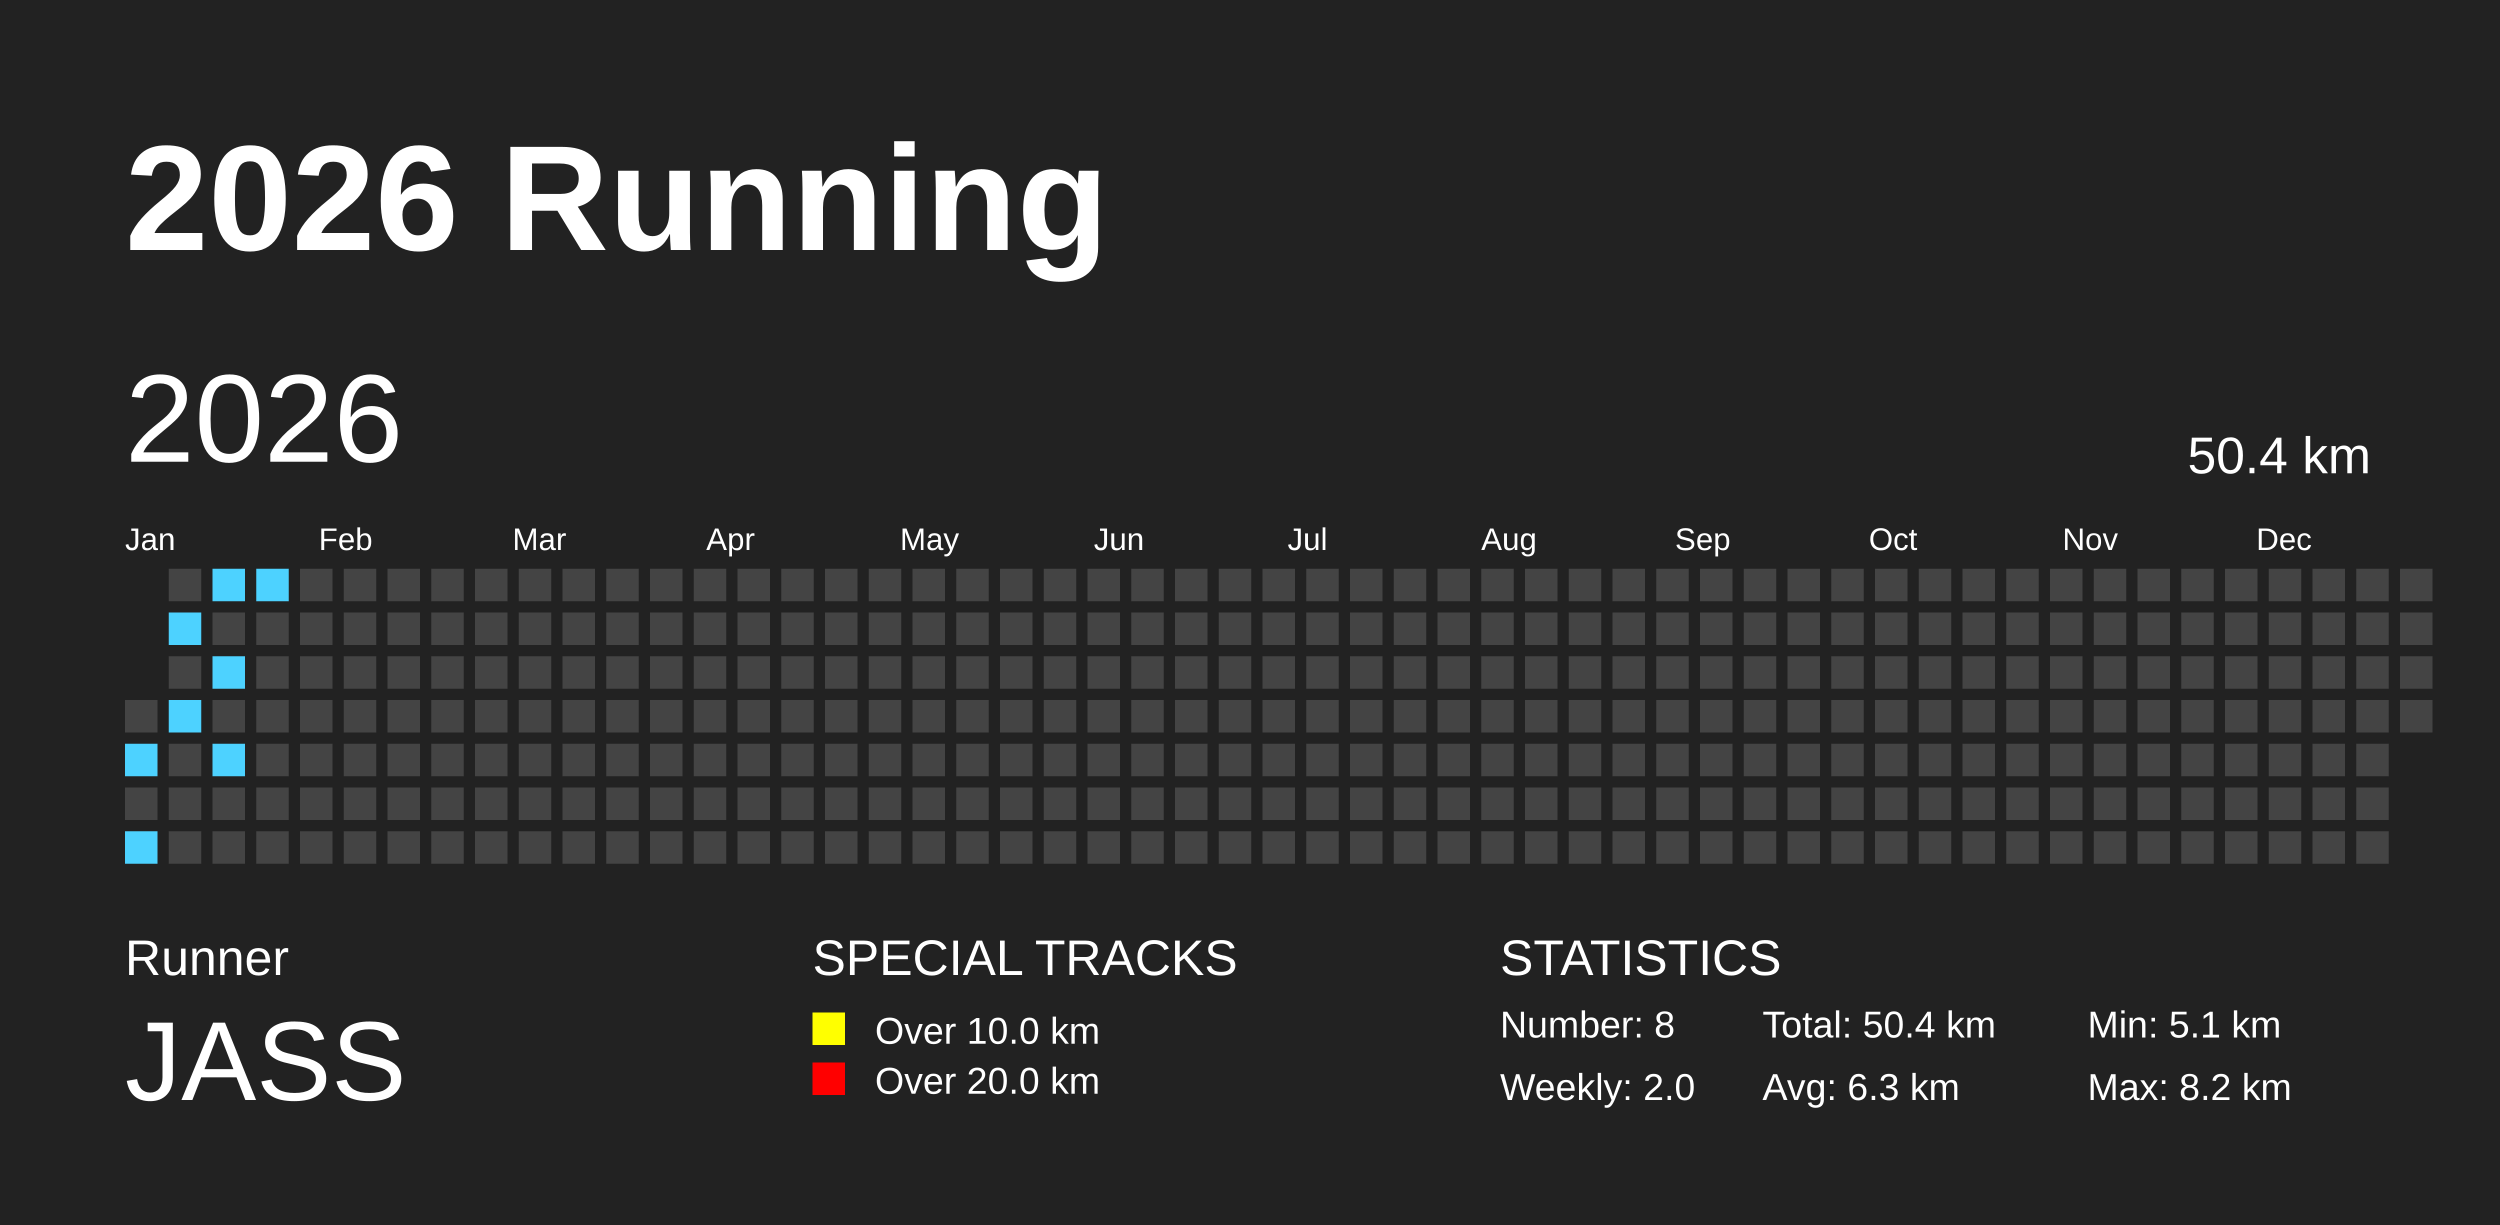
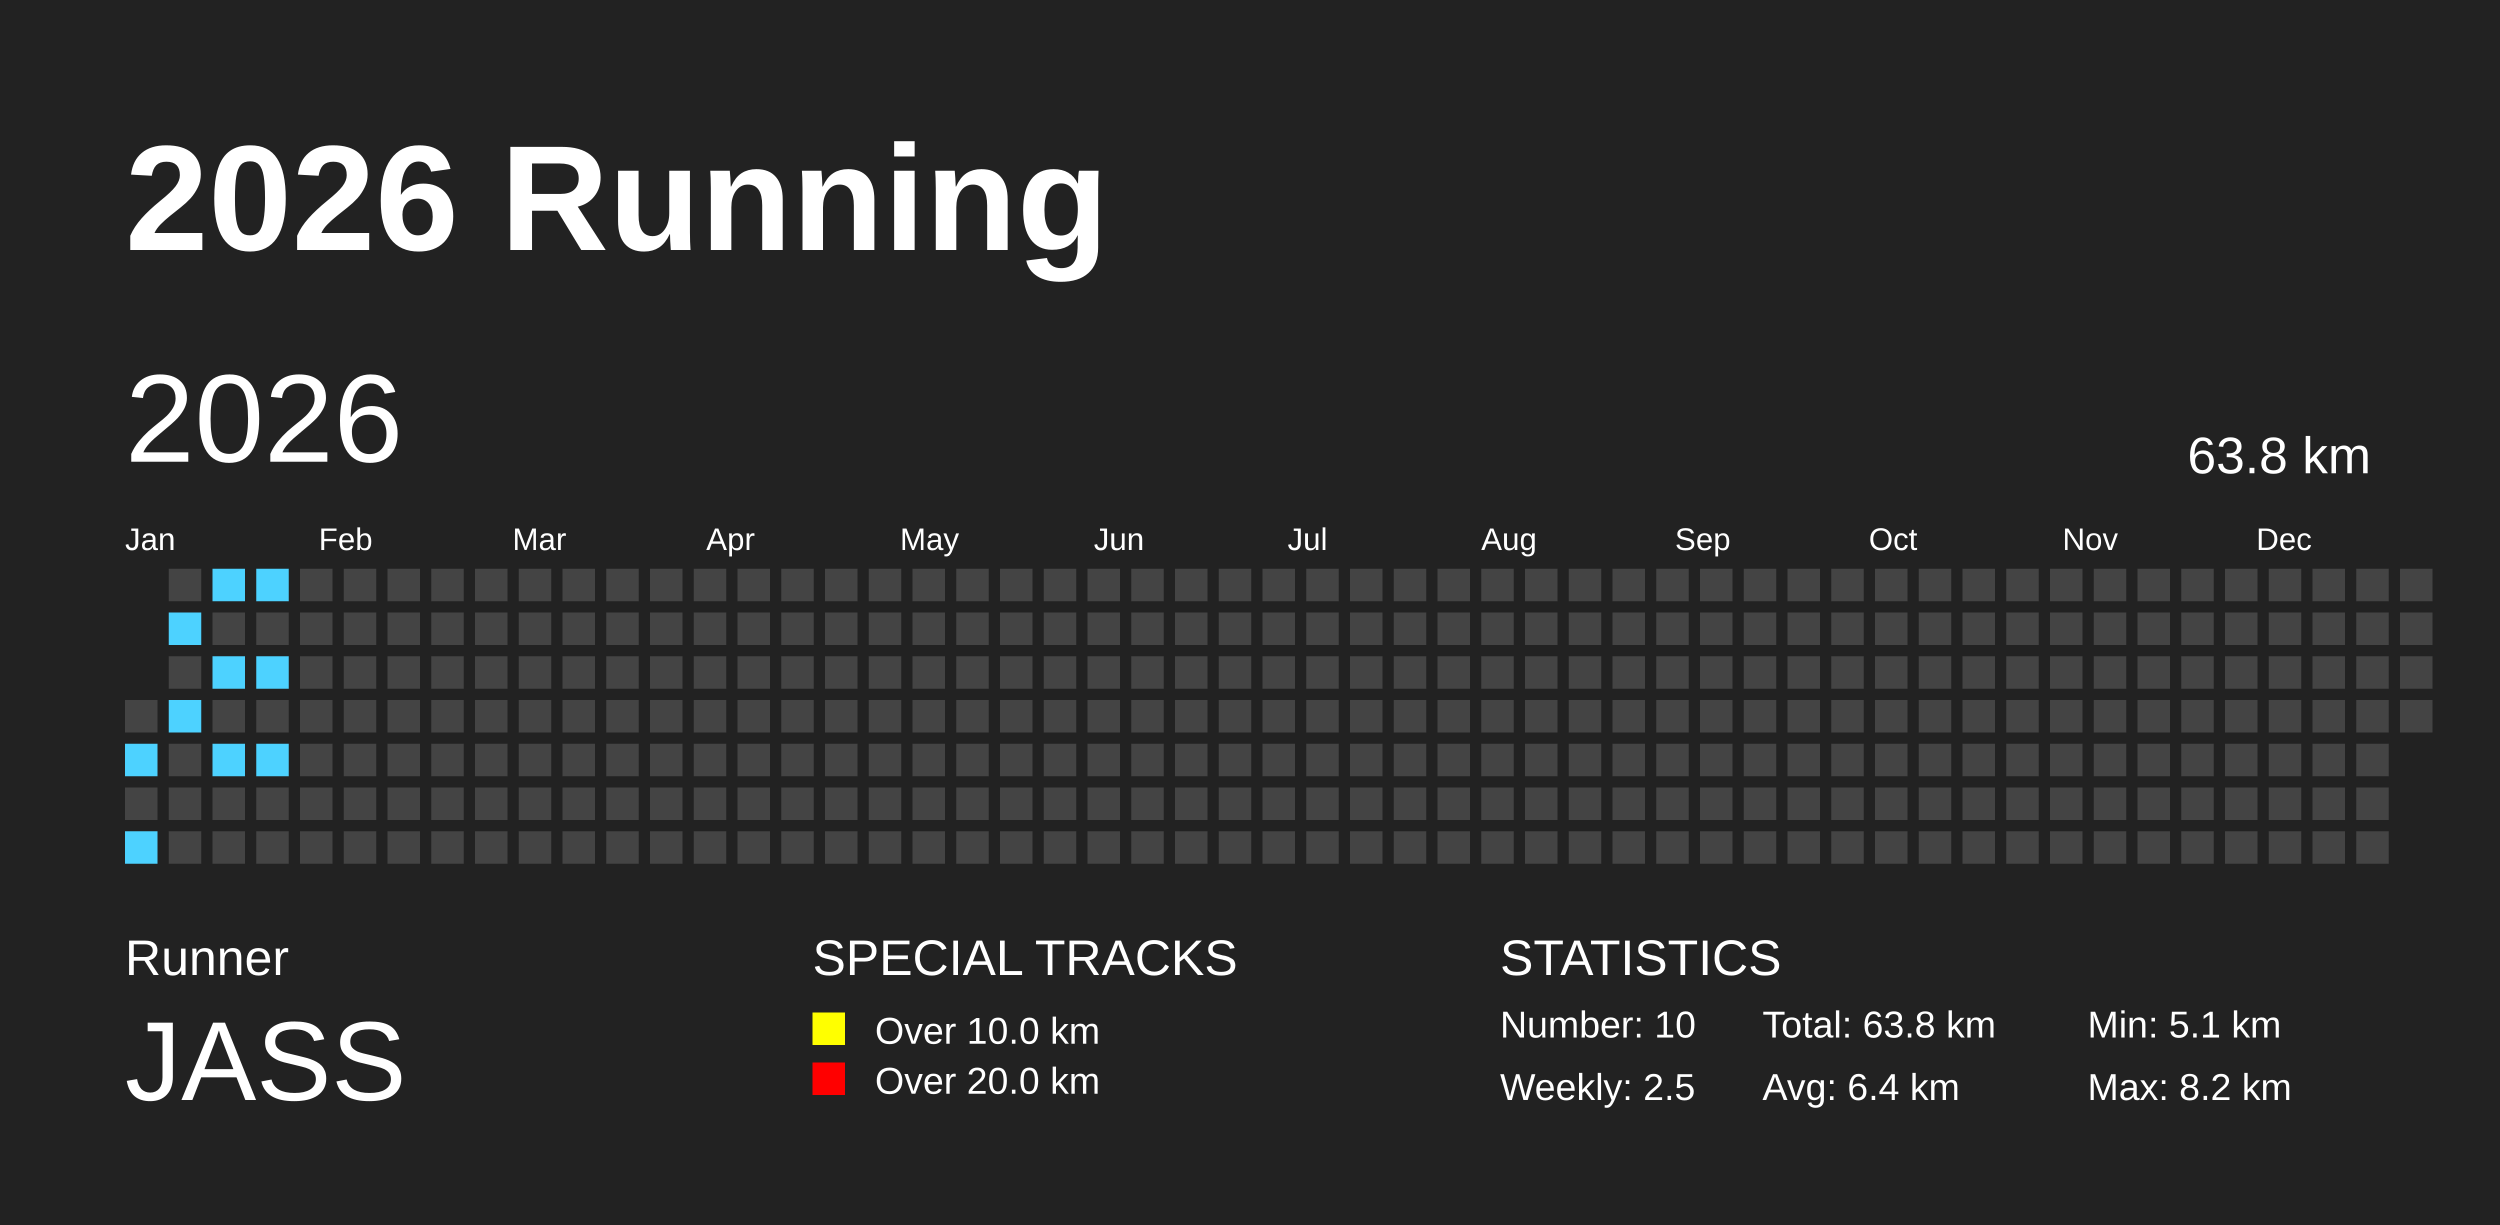
<svg xmlns="http://www.w3.org/2000/svg" baseProfile="full" height="98mm" version="1.1" viewBox="0,0,200,98" width="200mm">
  <defs />
  <rect fill="#222222" height="98" width="200" x="0" y="0" />
  <text fill="#FFFFFF" style="font-size:12px; font-family:Arial; font-weight:bold;" x="10" y="20">2026 Running</text>
  <text fill="#FFFFFF" style="font-size:4px; font-family:Arial" x="10" y="78">Runner</text>
  <text fill="#FFFFFF" style="font-size:9px; font-family:Arial" x="10" y="88">JASS</text>
  <text fill="#FFFFFF" style="font-size:4px; font-family:Arial" x="65" y="78">SPECIAL TRACKS</text>
  <rect fill="yellow" height="2.6" width="2.6" x="65" y="81" />
  <text fill="#FFFFFF" style="font-size:3px; font-family:Arial" x="70" y="83.5">Over 10.0 km</text>
  <rect fill="red" height="2.6" width="2.6" x="65" y="85" />
  <text fill="#FFFFFF" style="font-size:3px; font-family:Arial" x="70" y="87.5">Over 20.0 km</text>
  <text fill="#FFFFFF" style="font-size:4px; font-family:Arial" x="120" y="78">STATISTICS</text>
-   <text fill="#FFFFFF" style="font-size:3px; font-family:Arial" x="120" y="83">Number: 8</text>
-   <text fill="#FFFFFF" style="font-size:3px; font-family:Arial" x="120" y="88">Weekly: 2.0</text>
-   <text fill="#FFFFFF" style="font-size:3px; font-family:Arial" x="141" y="83">Total: 50.4 km</text>
-   <text fill="#FFFFFF" style="font-size:3px; font-family:Arial" x="141" y="88">Avg: 6.3 km</text>
+   <text fill="#FFFFFF" style="font-size:3px; font-family:Arial" x="120" y="83">Number: 10</text>
+   <text fill="#FFFFFF" style="font-size:3px; font-family:Arial" x="120" y="88">Weekly: 2.5</text>
+   <text fill="#FFFFFF" style="font-size:3px; font-family:Arial" x="141" y="83">Total: 63.8 km</text>
+   <text fill="#FFFFFF" style="font-size:3px; font-family:Arial" x="141" y="88">Avg: 6.4 km</text>
  <text fill="#FFFFFF" style="font-size:3px; font-family:Arial" x="167" y="83">Min: 5.1 km</text>
  <text fill="#FFFFFF" style="font-size:3px; font-family:Arial" x="167" y="88">Max: 8.2 km</text>
  <text dominant-baseline="hanging" fill="#FFFFFF" style="font-size:10.0px; font-family:Arial;" x="10" y="30">2026</text>
-   <text dominant-baseline="hanging" fill="#FFFFFF" style="font-size:4.125px; font-family:Arial;" x="175" y="35">50.4 km</text>
+   <text dominant-baseline="hanging" fill="#FFFFFF" style="font-size:4.125px; font-family:Arial;" x="175" y="35">63.8 km</text>
  <text fill="#FFFFFF" style="font-size:2.5px; font-family:Arial" x="10.0" y="44">Jan</text>
  <text fill="#FFFFFF" style="font-size:2.5px; font-family:Arial" x="25.5" y="44">Feb</text>
  <text fill="#FFFFFF" style="font-size:2.5px; font-family:Arial" x="41.0" y="44">Mar</text>
  <text fill="#FFFFFF" style="font-size:2.5px; font-family:Arial" x="56.5" y="44">Apr</text>
  <text fill="#FFFFFF" style="font-size:2.5px; font-family:Arial" x="72.0" y="44">May</text>
  <text fill="#FFFFFF" style="font-size:2.5px; font-family:Arial" x="87.5" y="44">Jun</text>
  <text fill="#FFFFFF" style="font-size:2.5px; font-family:Arial" x="103.0" y="44">Jul</text>
  <text fill="#FFFFFF" style="font-size:2.5px; font-family:Arial" x="118.5" y="44">Aug</text>
  <text fill="#FFFFFF" style="font-size:2.5px; font-family:Arial" x="134.0" y="44">Sep</text>
  <text fill="#FFFFFF" style="font-size:2.5px; font-family:Arial" x="149.5" y="44">Oct</text>
  <text fill="#FFFFFF" style="font-size:2.5px; font-family:Arial" x="165.0" y="44">Nov</text>
  <text fill="#FFFFFF" style="font-size:2.5px; font-family:Arial" x="180.5" y="44">Dec</text>
  <rect fill="#444444" height="2.6" width="2.6" x="10.0" y="56.0" />
  <rect fill="#4DD2FF" height="2.6" width="2.6" x="10.0" y="59.5" />
  <rect fill="#444444" height="2.6" width="2.6" x="10.0" y="63.0" />
  <rect fill="#4DD2FF" height="2.6" width="2.6" x="10.0" y="66.5" />
  <rect fill="#444444" height="2.6" width="2.6" x="13.5" y="45.5" />
  <rect fill="#4DD2FF" height="2.6" width="2.6" x="13.5" y="49.0" />
  <rect fill="#444444" height="2.6" width="2.6" x="13.5" y="52.5" />
  <rect fill="#4DD2FF" height="2.6" width="2.6" x="13.5" y="56.0" />
  <rect fill="#444444" height="2.6" width="2.6" x="13.5" y="59.5" />
  <rect fill="#444444" height="2.6" width="2.6" x="13.5" y="63.0" />
  <rect fill="#444444" height="2.6" width="2.6" x="13.5" y="66.5" />
  <rect fill="#4DD2FF" height="2.6" width="2.6" x="17.0" y="45.5" />
  <rect fill="#444444" height="2.6" width="2.6" x="17.0" y="49.0" />
  <rect fill="#4DD2FF" height="2.6" width="2.6" x="17.0" y="52.5" />
  <rect fill="#444444" height="2.6" width="2.6" x="17.0" y="56.0" />
  <rect fill="#4DD2FF" height="2.6" width="2.6" x="17.0" y="59.5" />
  <rect fill="#444444" height="2.6" width="2.6" x="17.0" y="63.0" />
  <rect fill="#444444" height="2.6" width="2.6" x="17.0" y="66.5" />
  <rect fill="#4DD2FF" height="2.6" width="2.6" x="20.5" y="45.5" />
  <rect fill="#444444" height="2.6" width="2.6" x="20.5" y="49.0" />
-   <rect fill="#444444" height="2.6" width="2.6" x="20.5" y="52.5" />
+   <rect fill="#4DD2FF" height="2.6" width="2.6" x="20.5" y="52.5" />
  <rect fill="#444444" height="2.6" width="2.6" x="20.5" y="56.0" />
-   <rect fill="#444444" height="2.6" width="2.6" x="20.5" y="59.5" />
+   <rect fill="#4DD2FF" height="2.6" width="2.6" x="20.5" y="59.5" />
  <rect fill="#444444" height="2.6" width="2.6" x="20.5" y="63.0" />
  <rect fill="#444444" height="2.6" width="2.6" x="20.5" y="66.5" />
  <rect fill="#444444" height="2.6" width="2.6" x="24.0" y="45.5" />
  <rect fill="#444444" height="2.6" width="2.6" x="24.0" y="49.0" />
  <rect fill="#444444" height="2.6" width="2.6" x="24.0" y="52.5" />
  <rect fill="#444444" height="2.6" width="2.6" x="24.0" y="56.0" />
  <rect fill="#444444" height="2.6" width="2.6" x="24.0" y="59.5" />
  <rect fill="#444444" height="2.6" width="2.6" x="24.0" y="63.0" />
  <rect fill="#444444" height="2.6" width="2.6" x="24.0" y="66.5" />
  <rect fill="#444444" height="2.6" width="2.6" x="27.5" y="45.5" />
  <rect fill="#444444" height="2.6" width="2.6" x="27.5" y="49.0" />
  <rect fill="#444444" height="2.6" width="2.6" x="27.5" y="52.5" />
  <rect fill="#444444" height="2.6" width="2.6" x="27.5" y="56.0" />
  <rect fill="#444444" height="2.6" width="2.6" x="27.5" y="59.5" />
  <rect fill="#444444" height="2.6" width="2.6" x="27.5" y="63.0" />
  <rect fill="#444444" height="2.6" width="2.6" x="27.5" y="66.5" />
  <rect fill="#444444" height="2.6" width="2.6" x="31.0" y="45.5" />
  <rect fill="#444444" height="2.6" width="2.6" x="31.0" y="49.0" />
  <rect fill="#444444" height="2.6" width="2.6" x="31.0" y="52.5" />
  <rect fill="#444444" height="2.6" width="2.6" x="31.0" y="56.0" />
  <rect fill="#444444" height="2.6" width="2.6" x="31.0" y="59.5" />
  <rect fill="#444444" height="2.6" width="2.6" x="31.0" y="63.0" />
  <rect fill="#444444" height="2.6" width="2.6" x="31.0" y="66.5" />
  <rect fill="#444444" height="2.6" width="2.6" x="34.5" y="45.5" />
  <rect fill="#444444" height="2.6" width="2.6" x="34.5" y="49.0" />
  <rect fill="#444444" height="2.6" width="2.6" x="34.5" y="52.5" />
  <rect fill="#444444" height="2.6" width="2.6" x="34.5" y="56.0" />
  <rect fill="#444444" height="2.6" width="2.6" x="34.5" y="59.5" />
  <rect fill="#444444" height="2.6" width="2.6" x="34.5" y="63.0" />
  <rect fill="#444444" height="2.6" width="2.6" x="34.5" y="66.5" />
  <rect fill="#444444" height="2.6" width="2.6" x="38.0" y="45.5" />
  <rect fill="#444444" height="2.6" width="2.6" x="38.0" y="49.0" />
  <rect fill="#444444" height="2.6" width="2.6" x="38.0" y="52.5" />
  <rect fill="#444444" height="2.6" width="2.6" x="38.0" y="56.0" />
  <rect fill="#444444" height="2.6" width="2.6" x="38.0" y="59.5" />
  <rect fill="#444444" height="2.6" width="2.6" x="38.0" y="63.0" />
  <rect fill="#444444" height="2.6" width="2.6" x="38.0" y="66.5" />
  <rect fill="#444444" height="2.6" width="2.6" x="41.5" y="45.5" />
  <rect fill="#444444" height="2.6" width="2.6" x="41.5" y="49.0" />
  <rect fill="#444444" height="2.6" width="2.6" x="41.5" y="52.5" />
  <rect fill="#444444" height="2.6" width="2.6" x="41.5" y="56.0" />
  <rect fill="#444444" height="2.6" width="2.6" x="41.5" y="59.5" />
  <rect fill="#444444" height="2.6" width="2.6" x="41.5" y="63.0" />
  <rect fill="#444444" height="2.6" width="2.6" x="41.5" y="66.5" />
  <rect fill="#444444" height="2.6" width="2.6" x="45.0" y="45.5" />
  <rect fill="#444444" height="2.6" width="2.6" x="45.0" y="49.0" />
  <rect fill="#444444" height="2.6" width="2.6" x="45.0" y="52.5" />
  <rect fill="#444444" height="2.6" width="2.6" x="45.0" y="56.0" />
  <rect fill="#444444" height="2.6" width="2.6" x="45.0" y="59.5" />
  <rect fill="#444444" height="2.6" width="2.6" x="45.0" y="63.0" />
  <rect fill="#444444" height="2.6" width="2.6" x="45.0" y="66.5" />
  <rect fill="#444444" height="2.6" width="2.6" x="48.5" y="45.5" />
  <rect fill="#444444" height="2.6" width="2.6" x="48.5" y="49.0" />
  <rect fill="#444444" height="2.6" width="2.6" x="48.5" y="52.5" />
  <rect fill="#444444" height="2.6" width="2.6" x="48.5" y="56.0" />
  <rect fill="#444444" height="2.6" width="2.6" x="48.5" y="59.5" />
  <rect fill="#444444" height="2.6" width="2.6" x="48.5" y="63.0" />
  <rect fill="#444444" height="2.6" width="2.6" x="48.5" y="66.5" />
  <rect fill="#444444" height="2.6" width="2.6" x="52.0" y="45.5" />
  <rect fill="#444444" height="2.6" width="2.6" x="52.0" y="49.0" />
  <rect fill="#444444" height="2.6" width="2.6" x="52.0" y="52.5" />
  <rect fill="#444444" height="2.6" width="2.6" x="52.0" y="56.0" />
  <rect fill="#444444" height="2.6" width="2.6" x="52.0" y="59.5" />
  <rect fill="#444444" height="2.6" width="2.6" x="52.0" y="63.0" />
  <rect fill="#444444" height="2.6" width="2.6" x="52.0" y="66.5" />
  <rect fill="#444444" height="2.6" width="2.6" x="55.5" y="45.5" />
  <rect fill="#444444" height="2.6" width="2.6" x="55.5" y="49.0" />
  <rect fill="#444444" height="2.6" width="2.6" x="55.5" y="52.5" />
  <rect fill="#444444" height="2.6" width="2.6" x="55.5" y="56.0" />
  <rect fill="#444444" height="2.6" width="2.6" x="55.5" y="59.5" />
  <rect fill="#444444" height="2.6" width="2.6" x="55.5" y="63.0" />
  <rect fill="#444444" height="2.6" width="2.6" x="55.5" y="66.5" />
  <rect fill="#444444" height="2.6" width="2.6" x="59.0" y="45.5" />
  <rect fill="#444444" height="2.6" width="2.6" x="59.0" y="49.0" />
  <rect fill="#444444" height="2.6" width="2.6" x="59.0" y="52.5" />
  <rect fill="#444444" height="2.6" width="2.6" x="59.0" y="56.0" />
  <rect fill="#444444" height="2.6" width="2.6" x="59.0" y="59.5" />
  <rect fill="#444444" height="2.6" width="2.6" x="59.0" y="63.0" />
  <rect fill="#444444" height="2.6" width="2.6" x="59.0" y="66.5" />
  <rect fill="#444444" height="2.6" width="2.6" x="62.5" y="45.5" />
  <rect fill="#444444" height="2.6" width="2.6" x="62.5" y="49.0" />
  <rect fill="#444444" height="2.6" width="2.6" x="62.5" y="52.5" />
  <rect fill="#444444" height="2.6" width="2.6" x="62.5" y="56.0" />
  <rect fill="#444444" height="2.6" width="2.6" x="62.5" y="59.5" />
  <rect fill="#444444" height="2.6" width="2.6" x="62.5" y="63.0" />
  <rect fill="#444444" height="2.6" width="2.6" x="62.5" y="66.5" />
  <rect fill="#444444" height="2.6" width="2.6" x="66.0" y="45.5" />
  <rect fill="#444444" height="2.6" width="2.6" x="66.0" y="49.0" />
  <rect fill="#444444" height="2.6" width="2.6" x="66.0" y="52.5" />
  <rect fill="#444444" height="2.6" width="2.6" x="66.0" y="56.0" />
  <rect fill="#444444" height="2.6" width="2.6" x="66.0" y="59.5" />
  <rect fill="#444444" height="2.6" width="2.6" x="66.0" y="63.0" />
  <rect fill="#444444" height="2.6" width="2.6" x="66.0" y="66.5" />
  <rect fill="#444444" height="2.6" width="2.6" x="69.5" y="45.5" />
  <rect fill="#444444" height="2.6" width="2.6" x="69.5" y="49.0" />
  <rect fill="#444444" height="2.6" width="2.6" x="69.5" y="52.5" />
  <rect fill="#444444" height="2.6" width="2.6" x="69.5" y="56.0" />
  <rect fill="#444444" height="2.6" width="2.6" x="69.5" y="59.5" />
  <rect fill="#444444" height="2.6" width="2.6" x="69.5" y="63.0" />
  <rect fill="#444444" height="2.6" width="2.6" x="69.5" y="66.5" />
  <rect fill="#444444" height="2.6" width="2.6" x="73.0" y="45.5" />
  <rect fill="#444444" height="2.6" width="2.6" x="73.0" y="49.0" />
  <rect fill="#444444" height="2.6" width="2.6" x="73.0" y="52.5" />
  <rect fill="#444444" height="2.6" width="2.6" x="73.0" y="56.0" />
  <rect fill="#444444" height="2.6" width="2.6" x="73.0" y="59.5" />
  <rect fill="#444444" height="2.6" width="2.6" x="73.0" y="63.0" />
  <rect fill="#444444" height="2.6" width="2.6" x="73.0" y="66.5" />
  <rect fill="#444444" height="2.6" width="2.6" x="76.5" y="45.5" />
  <rect fill="#444444" height="2.6" width="2.6" x="76.5" y="49.0" />
  <rect fill="#444444" height="2.6" width="2.6" x="76.5" y="52.5" />
  <rect fill="#444444" height="2.6" width="2.6" x="76.5" y="56.0" />
  <rect fill="#444444" height="2.6" width="2.6" x="76.5" y="59.5" />
  <rect fill="#444444" height="2.6" width="2.6" x="76.5" y="63.0" />
  <rect fill="#444444" height="2.6" width="2.6" x="76.5" y="66.5" />
  <rect fill="#444444" height="2.6" width="2.6" x="80.0" y="45.5" />
  <rect fill="#444444" height="2.6" width="2.6" x="80.0" y="49.0" />
  <rect fill="#444444" height="2.6" width="2.6" x="80.0" y="52.5" />
  <rect fill="#444444" height="2.6" width="2.6" x="80.0" y="56.0" />
  <rect fill="#444444" height="2.6" width="2.6" x="80.0" y="59.5" />
  <rect fill="#444444" height="2.6" width="2.6" x="80.0" y="63.0" />
  <rect fill="#444444" height="2.6" width="2.6" x="80.0" y="66.5" />
  <rect fill="#444444" height="2.6" width="2.6" x="83.5" y="45.5" />
  <rect fill="#444444" height="2.6" width="2.6" x="83.5" y="49.0" />
  <rect fill="#444444" height="2.6" width="2.6" x="83.5" y="52.5" />
  <rect fill="#444444" height="2.6" width="2.6" x="83.5" y="56.0" />
  <rect fill="#444444" height="2.6" width="2.6" x="83.5" y="59.5" />
  <rect fill="#444444" height="2.6" width="2.6" x="83.5" y="63.0" />
  <rect fill="#444444" height="2.6" width="2.6" x="83.5" y="66.5" />
  <rect fill="#444444" height="2.6" width="2.6" x="87.0" y="45.5" />
  <rect fill="#444444" height="2.6" width="2.6" x="87.0" y="49.0" />
  <rect fill="#444444" height="2.6" width="2.6" x="87.0" y="52.5" />
  <rect fill="#444444" height="2.6" width="2.6" x="87.0" y="56.0" />
  <rect fill="#444444" height="2.6" width="2.6" x="87.0" y="59.5" />
  <rect fill="#444444" height="2.6" width="2.6" x="87.0" y="63.0" />
  <rect fill="#444444" height="2.6" width="2.6" x="87.0" y="66.5" />
  <rect fill="#444444" height="2.6" width="2.6" x="90.5" y="45.5" />
  <rect fill="#444444" height="2.6" width="2.6" x="90.5" y="49.0" />
  <rect fill="#444444" height="2.6" width="2.6" x="90.5" y="52.5" />
  <rect fill="#444444" height="2.6" width="2.6" x="90.5" y="56.0" />
  <rect fill="#444444" height="2.6" width="2.6" x="90.5" y="59.5" />
  <rect fill="#444444" height="2.6" width="2.6" x="90.5" y="63.0" />
  <rect fill="#444444" height="2.6" width="2.6" x="90.5" y="66.5" />
  <rect fill="#444444" height="2.6" width="2.6" x="94.0" y="45.5" />
  <rect fill="#444444" height="2.6" width="2.6" x="94.0" y="49.0" />
  <rect fill="#444444" height="2.6" width="2.6" x="94.0" y="52.5" />
  <rect fill="#444444" height="2.6" width="2.6" x="94.0" y="56.0" />
  <rect fill="#444444" height="2.6" width="2.6" x="94.0" y="59.5" />
  <rect fill="#444444" height="2.6" width="2.6" x="94.0" y="63.0" />
  <rect fill="#444444" height="2.6" width="2.6" x="94.0" y="66.5" />
  <rect fill="#444444" height="2.6" width="2.6" x="97.5" y="45.5" />
  <rect fill="#444444" height="2.6" width="2.6" x="97.5" y="49.0" />
  <rect fill="#444444" height="2.6" width="2.6" x="97.5" y="52.5" />
  <rect fill="#444444" height="2.6" width="2.6" x="97.5" y="56.0" />
  <rect fill="#444444" height="2.6" width="2.6" x="97.5" y="59.5" />
  <rect fill="#444444" height="2.6" width="2.6" x="97.5" y="63.0" />
  <rect fill="#444444" height="2.6" width="2.6" x="97.5" y="66.5" />
  <rect fill="#444444" height="2.6" width="2.6" x="101.0" y="45.5" />
  <rect fill="#444444" height="2.6" width="2.6" x="101.0" y="49.0" />
  <rect fill="#444444" height="2.6" width="2.6" x="101.0" y="52.5" />
  <rect fill="#444444" height="2.6" width="2.6" x="101.0" y="56.0" />
  <rect fill="#444444" height="2.6" width="2.6" x="101.0" y="59.5" />
  <rect fill="#444444" height="2.6" width="2.6" x="101.0" y="63.0" />
  <rect fill="#444444" height="2.6" width="2.6" x="101.0" y="66.5" />
  <rect fill="#444444" height="2.6" width="2.6" x="104.5" y="45.5" />
  <rect fill="#444444" height="2.6" width="2.6" x="104.5" y="49.0" />
  <rect fill="#444444" height="2.6" width="2.6" x="104.5" y="52.5" />
  <rect fill="#444444" height="2.6" width="2.6" x="104.5" y="56.0" />
  <rect fill="#444444" height="2.6" width="2.6" x="104.5" y="59.5" />
  <rect fill="#444444" height="2.6" width="2.6" x="104.5" y="63.0" />
  <rect fill="#444444" height="2.6" width="2.6" x="104.5" y="66.5" />
  <rect fill="#444444" height="2.6" width="2.6" x="108.0" y="45.5" />
  <rect fill="#444444" height="2.6" width="2.6" x="108.0" y="49.0" />
  <rect fill="#444444" height="2.6" width="2.6" x="108.0" y="52.5" />
  <rect fill="#444444" height="2.6" width="2.6" x="108.0" y="56.0" />
  <rect fill="#444444" height="2.6" width="2.6" x="108.0" y="59.5" />
  <rect fill="#444444" height="2.6" width="2.6" x="108.0" y="63.0" />
  <rect fill="#444444" height="2.6" width="2.6" x="108.0" y="66.5" />
  <rect fill="#444444" height="2.6" width="2.6" x="111.5" y="45.5" />
  <rect fill="#444444" height="2.6" width="2.6" x="111.5" y="49.0" />
  <rect fill="#444444" height="2.6" width="2.6" x="111.5" y="52.5" />
  <rect fill="#444444" height="2.6" width="2.6" x="111.5" y="56.0" />
  <rect fill="#444444" height="2.6" width="2.6" x="111.5" y="59.5" />
  <rect fill="#444444" height="2.6" width="2.6" x="111.5" y="63.0" />
  <rect fill="#444444" height="2.6" width="2.6" x="111.5" y="66.5" />
  <rect fill="#444444" height="2.6" width="2.6" x="115.0" y="45.5" />
  <rect fill="#444444" height="2.6" width="2.6" x="115.0" y="49.0" />
  <rect fill="#444444" height="2.6" width="2.6" x="115.0" y="52.5" />
  <rect fill="#444444" height="2.6" width="2.6" x="115.0" y="56.0" />
  <rect fill="#444444" height="2.6" width="2.6" x="115.0" y="59.5" />
  <rect fill="#444444" height="2.6" width="2.6" x="115.0" y="63.0" />
  <rect fill="#444444" height="2.6" width="2.6" x="115.0" y="66.5" />
  <rect fill="#444444" height="2.6" width="2.6" x="118.5" y="45.5" />
  <rect fill="#444444" height="2.6" width="2.6" x="118.5" y="49.0" />
  <rect fill="#444444" height="2.6" width="2.6" x="118.5" y="52.5" />
  <rect fill="#444444" height="2.6" width="2.6" x="118.5" y="56.0" />
  <rect fill="#444444" height="2.6" width="2.6" x="118.5" y="59.5" />
  <rect fill="#444444" height="2.6" width="2.6" x="118.5" y="63.0" />
  <rect fill="#444444" height="2.6" width="2.6" x="118.5" y="66.5" />
  <rect fill="#444444" height="2.6" width="2.6" x="122.0" y="45.5" />
  <rect fill="#444444" height="2.6" width="2.6" x="122.0" y="49.0" />
  <rect fill="#444444" height="2.6" width="2.6" x="122.0" y="52.5" />
  <rect fill="#444444" height="2.6" width="2.6" x="122.0" y="56.0" />
  <rect fill="#444444" height="2.6" width="2.6" x="122.0" y="59.5" />
  <rect fill="#444444" height="2.6" width="2.6" x="122.0" y="63.0" />
  <rect fill="#444444" height="2.6" width="2.6" x="122.0" y="66.5" />
  <rect fill="#444444" height="2.6" width="2.6" x="125.5" y="45.5" />
  <rect fill="#444444" height="2.6" width="2.6" x="125.5" y="49.0" />
  <rect fill="#444444" height="2.6" width="2.6" x="125.5" y="52.5" />
  <rect fill="#444444" height="2.6" width="2.6" x="125.5" y="56.0" />
  <rect fill="#444444" height="2.6" width="2.6" x="125.5" y="59.5" />
  <rect fill="#444444" height="2.6" width="2.6" x="125.5" y="63.0" />
  <rect fill="#444444" height="2.6" width="2.6" x="125.5" y="66.5" />
  <rect fill="#444444" height="2.6" width="2.6" x="129.0" y="45.5" />
  <rect fill="#444444" height="2.6" width="2.6" x="129.0" y="49.0" />
  <rect fill="#444444" height="2.6" width="2.6" x="129.0" y="52.5" />
  <rect fill="#444444" height="2.6" width="2.6" x="129.0" y="56.0" />
  <rect fill="#444444" height="2.6" width="2.6" x="129.0" y="59.5" />
  <rect fill="#444444" height="2.6" width="2.6" x="129.0" y="63.0" />
  <rect fill="#444444" height="2.6" width="2.6" x="129.0" y="66.5" />
  <rect fill="#444444" height="2.6" width="2.6" x="132.5" y="45.5" />
  <rect fill="#444444" height="2.6" width="2.6" x="132.5" y="49.0" />
  <rect fill="#444444" height="2.6" width="2.6" x="132.5" y="52.5" />
  <rect fill="#444444" height="2.6" width="2.6" x="132.5" y="56.0" />
  <rect fill="#444444" height="2.6" width="2.6" x="132.5" y="59.5" />
  <rect fill="#444444" height="2.6" width="2.6" x="132.5" y="63.0" />
  <rect fill="#444444" height="2.6" width="2.6" x="132.5" y="66.5" />
  <rect fill="#444444" height="2.6" width="2.6" x="136.0" y="45.5" />
  <rect fill="#444444" height="2.6" width="2.6" x="136.0" y="49.0" />
  <rect fill="#444444" height="2.6" width="2.6" x="136.0" y="52.5" />
  <rect fill="#444444" height="2.6" width="2.6" x="136.0" y="56.0" />
  <rect fill="#444444" height="2.6" width="2.6" x="136.0" y="59.5" />
  <rect fill="#444444" height="2.6" width="2.6" x="136.0" y="63.0" />
  <rect fill="#444444" height="2.6" width="2.6" x="136.0" y="66.5" />
  <rect fill="#444444" height="2.6" width="2.6" x="139.5" y="45.5" />
  <rect fill="#444444" height="2.6" width="2.6" x="139.5" y="49.0" />
  <rect fill="#444444" height="2.6" width="2.6" x="139.5" y="52.5" />
  <rect fill="#444444" height="2.6" width="2.6" x="139.5" y="56.0" />
  <rect fill="#444444" height="2.6" width="2.6" x="139.5" y="59.5" />
  <rect fill="#444444" height="2.6" width="2.6" x="139.5" y="63.0" />
  <rect fill="#444444" height="2.6" width="2.6" x="139.5" y="66.5" />
  <rect fill="#444444" height="2.6" width="2.6" x="143.0" y="45.5" />
  <rect fill="#444444" height="2.6" width="2.6" x="143.0" y="49.0" />
  <rect fill="#444444" height="2.6" width="2.6" x="143.0" y="52.5" />
  <rect fill="#444444" height="2.6" width="2.6" x="143.0" y="56.0" />
  <rect fill="#444444" height="2.6" width="2.6" x="143.0" y="59.5" />
  <rect fill="#444444" height="2.6" width="2.6" x="143.0" y="63.0" />
  <rect fill="#444444" height="2.6" width="2.6" x="143.0" y="66.5" />
  <rect fill="#444444" height="2.6" width="2.6" x="146.5" y="45.5" />
  <rect fill="#444444" height="2.6" width="2.6" x="146.5" y="49.0" />
  <rect fill="#444444" height="2.6" width="2.6" x="146.5" y="52.5" />
  <rect fill="#444444" height="2.6" width="2.6" x="146.5" y="56.0" />
  <rect fill="#444444" height="2.6" width="2.6" x="146.5" y="59.5" />
  <rect fill="#444444" height="2.6" width="2.6" x="146.5" y="63.0" />
  <rect fill="#444444" height="2.6" width="2.6" x="146.5" y="66.5" />
  <rect fill="#444444" height="2.6" width="2.6" x="150.0" y="45.5" />
  <rect fill="#444444" height="2.6" width="2.6" x="150.0" y="49.0" />
  <rect fill="#444444" height="2.6" width="2.6" x="150.0" y="52.5" />
  <rect fill="#444444" height="2.6" width="2.6" x="150.0" y="56.0" />
  <rect fill="#444444" height="2.6" width="2.6" x="150.0" y="59.5" />
  <rect fill="#444444" height="2.6" width="2.6" x="150.0" y="63.0" />
  <rect fill="#444444" height="2.6" width="2.6" x="150.0" y="66.5" />
  <rect fill="#444444" height="2.6" width="2.6" x="153.5" y="45.5" />
  <rect fill="#444444" height="2.6" width="2.6" x="153.5" y="49.0" />
  <rect fill="#444444" height="2.6" width="2.6" x="153.5" y="52.5" />
  <rect fill="#444444" height="2.6" width="2.6" x="153.5" y="56.0" />
  <rect fill="#444444" height="2.6" width="2.6" x="153.5" y="59.5" />
  <rect fill="#444444" height="2.6" width="2.6" x="153.5" y="63.0" />
  <rect fill="#444444" height="2.6" width="2.6" x="153.5" y="66.5" />
  <rect fill="#444444" height="2.6" width="2.6" x="157.0" y="45.5" />
  <rect fill="#444444" height="2.6" width="2.6" x="157.0" y="49.0" />
  <rect fill="#444444" height="2.6" width="2.6" x="157.0" y="52.5" />
  <rect fill="#444444" height="2.6" width="2.6" x="157.0" y="56.0" />
  <rect fill="#444444" height="2.6" width="2.6" x="157.0" y="59.5" />
  <rect fill="#444444" height="2.6" width="2.6" x="157.0" y="63.0" />
  <rect fill="#444444" height="2.6" width="2.6" x="157.0" y="66.5" />
  <rect fill="#444444" height="2.6" width="2.6" x="160.5" y="45.5" />
  <rect fill="#444444" height="2.6" width="2.6" x="160.5" y="49.0" />
  <rect fill="#444444" height="2.6" width="2.6" x="160.5" y="52.5" />
  <rect fill="#444444" height="2.6" width="2.6" x="160.5" y="56.0" />
  <rect fill="#444444" height="2.6" width="2.6" x="160.5" y="59.5" />
  <rect fill="#444444" height="2.6" width="2.6" x="160.5" y="63.0" />
  <rect fill="#444444" height="2.6" width="2.6" x="160.5" y="66.5" />
  <rect fill="#444444" height="2.6" width="2.6" x="164.0" y="45.5" />
  <rect fill="#444444" height="2.6" width="2.6" x="164.0" y="49.0" />
  <rect fill="#444444" height="2.6" width="2.6" x="164.0" y="52.5" />
  <rect fill="#444444" height="2.6" width="2.6" x="164.0" y="56.0" />
  <rect fill="#444444" height="2.6" width="2.6" x="164.0" y="59.5" />
  <rect fill="#444444" height="2.6" width="2.6" x="164.0" y="63.0" />
  <rect fill="#444444" height="2.6" width="2.6" x="164.0" y="66.5" />
  <rect fill="#444444" height="2.6" width="2.6" x="167.5" y="45.5" />
  <rect fill="#444444" height="2.6" width="2.6" x="167.5" y="49.0" />
  <rect fill="#444444" height="2.6" width="2.6" x="167.5" y="52.5" />
  <rect fill="#444444" height="2.6" width="2.6" x="167.5" y="56.0" />
  <rect fill="#444444" height="2.6" width="2.6" x="167.5" y="59.5" />
  <rect fill="#444444" height="2.6" width="2.6" x="167.5" y="63.0" />
  <rect fill="#444444" height="2.6" width="2.6" x="167.5" y="66.5" />
  <rect fill="#444444" height="2.6" width="2.6" x="171.0" y="45.5" />
  <rect fill="#444444" height="2.6" width="2.6" x="171.0" y="49.0" />
  <rect fill="#444444" height="2.6" width="2.6" x="171.0" y="52.5" />
  <rect fill="#444444" height="2.6" width="2.6" x="171.0" y="56.0" />
  <rect fill="#444444" height="2.6" width="2.6" x="171.0" y="59.5" />
  <rect fill="#444444" height="2.6" width="2.6" x="171.0" y="63.0" />
  <rect fill="#444444" height="2.6" width="2.6" x="171.0" y="66.5" />
  <rect fill="#444444" height="2.6" width="2.6" x="174.5" y="45.5" />
  <rect fill="#444444" height="2.6" width="2.6" x="174.5" y="49.0" />
  <rect fill="#444444" height="2.6" width="2.6" x="174.5" y="52.5" />
  <rect fill="#444444" height="2.6" width="2.6" x="174.5" y="56.0" />
  <rect fill="#444444" height="2.6" width="2.6" x="174.5" y="59.5" />
  <rect fill="#444444" height="2.6" width="2.6" x="174.5" y="63.0" />
  <rect fill="#444444" height="2.6" width="2.6" x="174.5" y="66.5" />
  <rect fill="#444444" height="2.6" width="2.6" x="178.0" y="45.5" />
  <rect fill="#444444" height="2.6" width="2.6" x="178.0" y="49.0" />
  <rect fill="#444444" height="2.6" width="2.6" x="178.0" y="52.5" />
  <rect fill="#444444" height="2.6" width="2.6" x="178.0" y="56.0" />
  <rect fill="#444444" height="2.6" width="2.6" x="178.0" y="59.5" />
  <rect fill="#444444" height="2.6" width="2.6" x="178.0" y="63.0" />
  <rect fill="#444444" height="2.6" width="2.6" x="178.0" y="66.5" />
  <rect fill="#444444" height="2.6" width="2.6" x="181.5" y="45.5" />
  <rect fill="#444444" height="2.6" width="2.6" x="181.5" y="49.0" />
  <rect fill="#444444" height="2.6" width="2.6" x="181.5" y="52.5" />
  <rect fill="#444444" height="2.6" width="2.6" x="181.5" y="56.0" />
  <rect fill="#444444" height="2.6" width="2.6" x="181.5" y="59.5" />
  <rect fill="#444444" height="2.6" width="2.6" x="181.5" y="63.0" />
  <rect fill="#444444" height="2.6" width="2.6" x="181.5" y="66.5" />
  <rect fill="#444444" height="2.6" width="2.6" x="185.0" y="45.5" />
  <rect fill="#444444" height="2.6" width="2.6" x="185.0" y="49.0" />
  <rect fill="#444444" height="2.6" width="2.6" x="185.0" y="52.5" />
  <rect fill="#444444" height="2.6" width="2.6" x="185.0" y="56.0" />
  <rect fill="#444444" height="2.6" width="2.6" x="185.0" y="59.5" />
  <rect fill="#444444" height="2.6" width="2.6" x="185.0" y="63.0" />
  <rect fill="#444444" height="2.6" width="2.6" x="185.0" y="66.5" />
  <rect fill="#444444" height="2.6" width="2.6" x="188.5" y="45.5" />
  <rect fill="#444444" height="2.6" width="2.6" x="188.5" y="49.0" />
  <rect fill="#444444" height="2.6" width="2.6" x="188.5" y="52.5" />
  <rect fill="#444444" height="2.6" width="2.6" x="188.5" y="56.0" />
  <rect fill="#444444" height="2.6" width="2.6" x="188.5" y="59.5" />
  <rect fill="#444444" height="2.6" width="2.6" x="188.5" y="63.0" />
  <rect fill="#444444" height="2.6" width="2.6" x="188.5" y="66.5" />
  <rect fill="#444444" height="2.6" width="2.6" x="192.0" y="45.5" />
  <rect fill="#444444" height="2.6" width="2.6" x="192.0" y="49.0" />
  <rect fill="#444444" height="2.6" width="2.6" x="192.0" y="52.5" />
  <rect fill="#444444" height="2.6" width="2.6" x="192.0" y="56.0" />
</svg>
